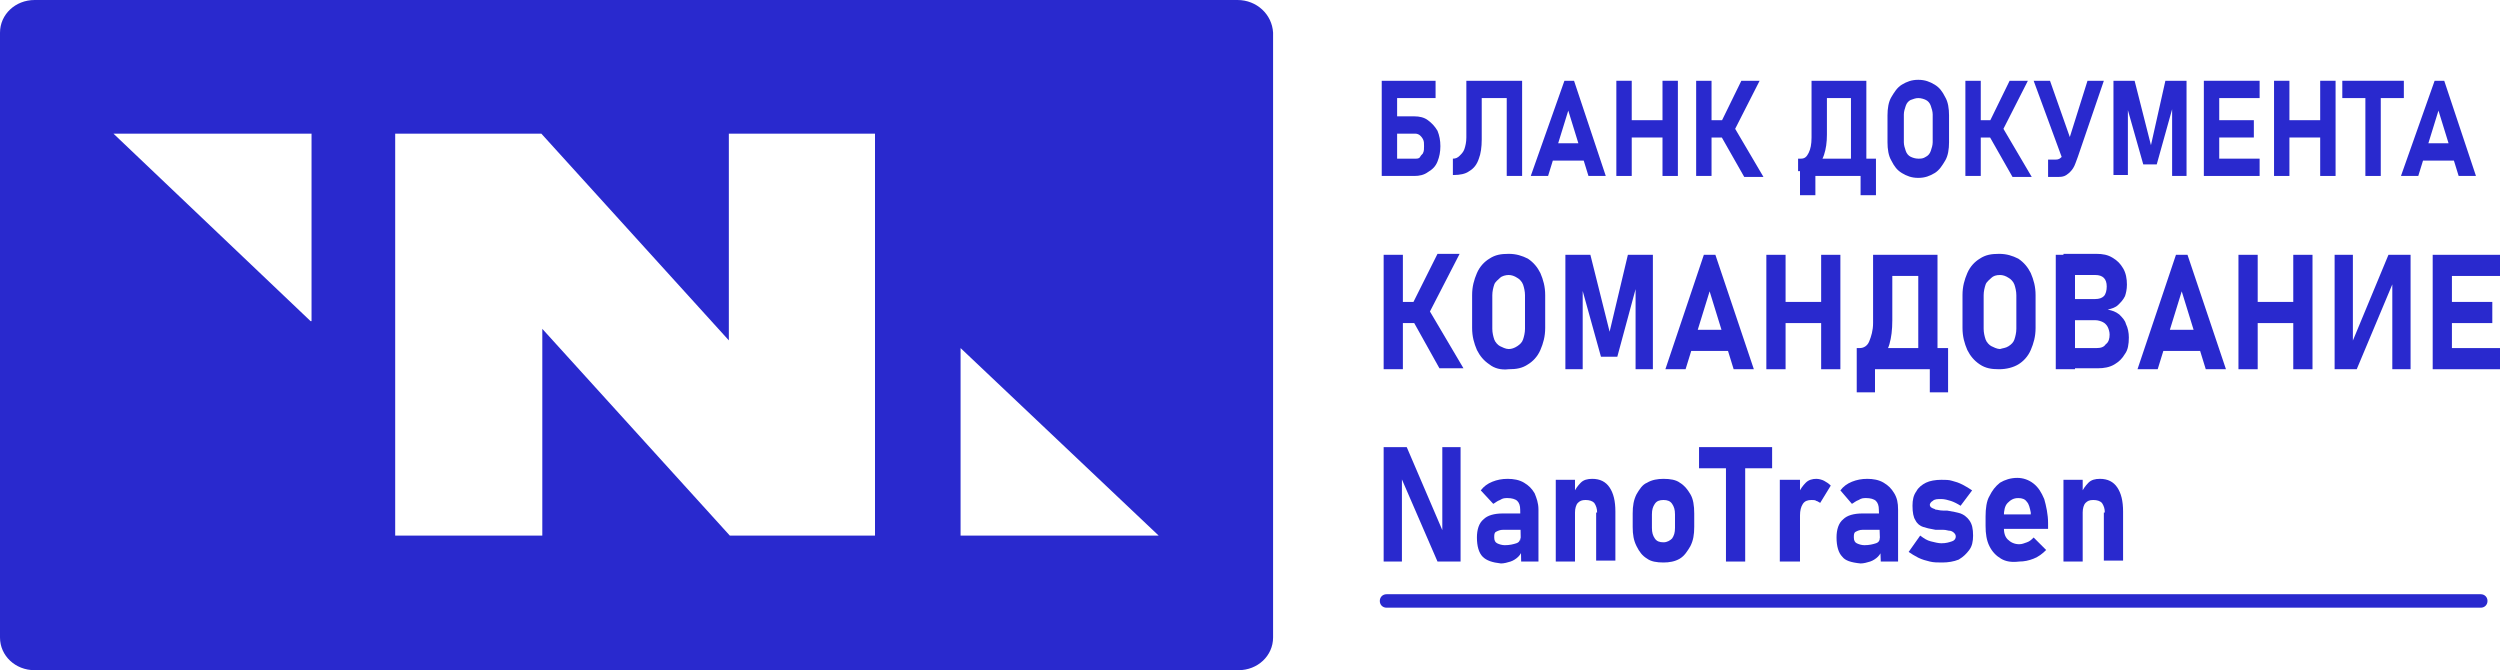
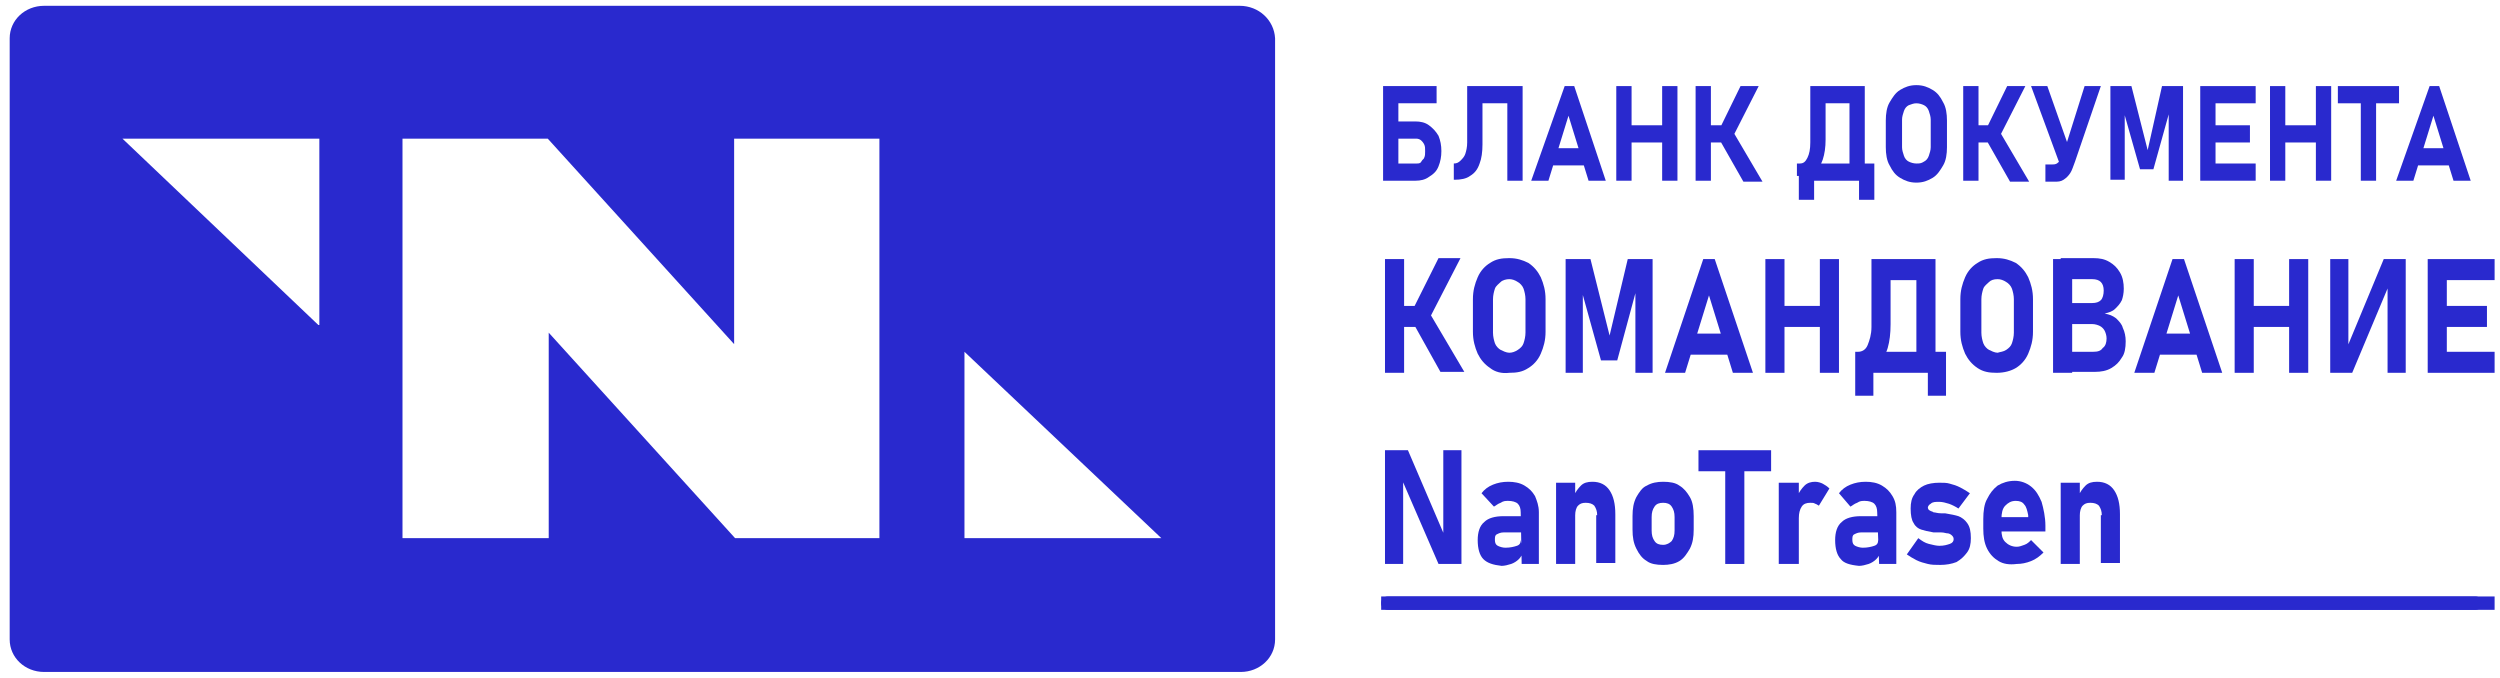
- <svg xmlns="http://www.w3.org/2000/svg" version="1.1" id="Слой_1" x="0px" y="0px" viewBox="0 0 260 69.6" style="enable-background:new 0 0 260 69.6;" xml:space="preserve">
-   <style type="text/css">
+ <svg xmlns="http://www.w3.org/2000/svg" version="1.1" x="0px" y="0px" width="258.2" height="70.0" viewBox="0 0 258.2 70.0" style="enable-background:new 0 0 258.2 70.0;" xml:space="preserve">
+   <style type="text/css" id="style1">
	.st0{fill:#2929CE;}
</style>
-   <path class="st0" d="M128.7,0H3.6C1.6,0,0,1.5,0,3.4v62.9c0,1.9,1.6,3.4,3.6,3.4h125.2c2,0,3.6-1.5,3.6-3.4V3.4  C132.3,1.5,130.7,0,128.7,0z M32.3,33.4L11.8,13.9h20.6V33.4z M91.1,55.7H75.9L56.4,34.2v21.5H41.1V13.9h15.2l19.5,21.5V13.9h15.2  V55.7z M99.9,55.7V36.2l20.6,19.5H99.9z" />
-   <g>
-     <g>
-       <g>
-         <path class="st0" d="M143.7,8.4h1.6v9.9h-1.6V8.4z M144.3,8.4h5v1.8h-5V8.4z M144.4,16.5h2.8c0.2,0,0.4,0,0.5-0.2     s0.3-0.3,0.3-0.4c0.1-0.2,0.1-0.4,0.1-0.7s0-0.5-0.1-0.7c-0.1-0.2-0.2-0.3-0.3-0.4c-0.1-0.1-0.3-0.2-0.5-0.2h-2.8v-1.8h2.7     c0.5,0,1,0.1,1.4,0.4c0.4,0.3,0.7,0.6,1,1.1c0.2,0.5,0.3,1,0.3,1.6c0,0.6-0.1,1.1-0.3,1.6c-0.2,0.5-0.5,0.8-1,1.1     c-0.4,0.3-0.9,0.4-1.4,0.4h-2.7L144.4,16.5L144.4,16.5z" />
-         <path class="st0" d="M151.1,16.5c0.3,0,0.5-0.1,0.7-0.3c0.2-0.2,0.4-0.4,0.5-0.7c0.1-0.3,0.2-0.7,0.2-1.2V8.4h1.6v6.1     c0,0.8-0.1,1.5-0.3,2c-0.2,0.6-0.5,1-1,1.3c-0.4,0.3-1,0.4-1.6,0.4h-0.1V16.5z M153.3,8.4h4v1.8h-4V8.4z M156.7,8.4h1.6v9.9h-1.6     V8.4z" />
-         <path class="st0" d="M162.7,8.4h1l3.3,9.9h-1.8l-2.1-6.8l-2.1,6.8h-1.8L162.7,8.4z M161,14.9h4.6v1.8H161V14.9z" />
-         <path class="st0" d="M168.1,8.4h1.6v9.9h-1.6V8.4z M168.9,12.5h5.1v1.8h-5.1V12.5z M172.9,8.4h1.6v9.9h-1.6V8.4z" />
-         <path class="st0" d="M176.4,8.4h1.6v9.9h-1.6V8.4z M177.2,12.5h3.1v1.8h-3.1V12.5z M178.9,14l1.5-0.7l3,5.1h-2L178.9,14z      M178.9,12.9l2.2-4.5h1.9l-2.9,5.7L178.9,12.9z" />
-         <path class="st0" d="M187.2,16.5h7.4v1.8h-7.4V16.5z M187.2,16.5h1.6v3.8h-1.6V16.5z M187.2,16.5h0.1c0.4,0,0.6-0.2,0.8-0.6     s0.3-0.9,0.3-1.6V8.4h1.6v5.6c0,0.8-0.1,1.5-0.3,2.1c-0.2,0.6-0.5,1-0.9,1.3c-0.4,0.3-0.9,0.4-1.5,0.4h-0.3V16.5z M189.4,8.4h3.8     v1.8h-3.8V8.4z M192.5,8.4h1.6v9.9h-1.6V8.4z M193.5,16.5h1.6v3.8h-1.6V16.5z" />
-         <path class="st0" d="M197.8,18c-0.5-0.3-0.8-0.7-1.1-1.3c-0.3-0.5-0.4-1.2-0.4-1.9V12c0-0.7,0.1-1.4,0.4-1.9     c0.3-0.5,0.6-1,1.1-1.3c0.5-0.3,1-0.5,1.7-0.5s1.2,0.2,1.7,0.5c0.5,0.3,0.8,0.7,1.1,1.3c0.3,0.5,0.4,1.2,0.4,1.9v2.8     c0,0.7-0.1,1.4-0.4,1.9c-0.3,0.5-0.6,1-1.1,1.3c-0.5,0.3-1,0.5-1.7,0.5S198.3,18.3,197.8,18z M200.3,16.3     c0.2-0.1,0.4-0.3,0.5-0.6c0.1-0.3,0.2-0.6,0.2-0.9v-2.9c0-0.3-0.1-0.6-0.2-0.9c-0.1-0.3-0.3-0.5-0.5-0.6     c-0.2-0.1-0.5-0.2-0.8-0.2c-0.3,0-0.5,0.1-0.8,0.2c-0.2,0.1-0.4,0.3-0.5,0.6c-0.1,0.3-0.2,0.6-0.2,0.9v2.9c0,0.3,0.1,0.6,0.2,0.9     c0.1,0.3,0.3,0.5,0.5,0.6c0.2,0.1,0.5,0.2,0.8,0.2C199.8,16.5,200,16.5,200.3,16.3z" />
-         <path class="st0" d="M204.4,8.4h1.6v9.9h-1.6V8.4z M205.1,12.5h3.1v1.8h-3.1V12.5z M206.8,14l1.5-0.7l3,5.1h-2L206.8,14z      M206.8,12.9l2.2-4.5h1.9l-2.9,5.7L206.8,12.9z" />
-         <path class="st0" d="M211.5,8.4h1.7l2.5,7.1l-1,1.6L211.5,8.4z M216.1,16.3c-0.2,0.5-0.3,0.9-0.5,1.2c-0.2,0.3-0.4,0.5-0.7,0.7     c-0.3,0.2-0.6,0.2-0.9,0.2h-1v-1.8h0.7c0.2,0,0.3,0,0.5-0.1c0.1-0.1,0.3-0.2,0.4-0.4c0.1-0.2,0.2-0.4,0.3-0.7l2.2-7h1.7     L216.1,16.3z" />
-         <path class="st0" d="M225.2,8.4h2.2v9.9h-1.5v-7.7l0.1,0.4l-1.7,6.1h-1.4l-1.7-6l0.1-0.6v7.7h-1.5V8.4h2.2l1.7,6.7L225.2,8.4z" />
-         <path class="st0" d="M229.2,8.4h1.6v9.9h-1.6V8.4z M229.8,8.4h5.2v1.8h-5.2V8.4z M229.8,12.5h4.6v1.8h-4.6V12.5z M229.8,16.5h5.2     v1.8h-5.2V16.5z" />
-         <path class="st0" d="M236.5,8.4h1.6v9.9h-1.6V8.4z M237.3,12.5h5.1v1.8h-5.1V12.5z M241.3,8.4h1.6v9.9h-1.6V8.4z" />
-         <path class="st0" d="M243.6,8.4h6.4v1.8h-6.4V8.4z M246,9.2h1.6v9.1H246V9.2z" />
-         <path class="st0" d="M253.2,8.4h1l3.3,9.9h-1.8l-2.1-6.8l-2.1,6.8h-1.8L253.2,8.4z M251.5,14.9h4.6v1.8h-4.6V14.9z" />
-         <path class="st0" d="M143.9,26.5h2v11.9h-2V26.5z M144.7,31.4h3.7v2.2h-3.7V31.4z M146.8,33.1l1.8-0.9l3.6,6.1h-2.5L146.8,33.1z      M146.8,31.8l2.7-5.4h2.3l-3.5,6.8L146.8,31.8z" />
-         <path class="st0" d="M154.9,37.9c-0.6-0.4-1-0.9-1.3-1.5c-0.3-0.7-0.5-1.4-0.5-2.3v-3.4c0-0.9,0.2-1.6,0.5-2.3     c0.3-0.7,0.8-1.2,1.3-1.5c0.6-0.4,1.2-0.5,2-0.5c0.8,0,1.4,0.2,2,0.5c0.6,0.4,1,0.9,1.3,1.5c0.3,0.7,0.5,1.4,0.5,2.3v3.4     c0,0.9-0.2,1.6-0.5,2.3c-0.3,0.7-0.8,1.2-1.3,1.5c-0.6,0.4-1.2,0.5-2,0.5C156.1,38.5,155.4,38.3,154.9,37.9z M157.8,36     c0.3-0.2,0.5-0.4,0.6-0.7c0.1-0.3,0.2-0.7,0.2-1.1v-3.5c0-0.4-0.1-0.8-0.2-1.1c-0.1-0.3-0.4-0.6-0.6-0.7     c-0.3-0.2-0.6-0.3-0.9-0.3s-0.7,0.1-0.9,0.3s-0.5,0.4-0.6,0.7c-0.1,0.3-0.2,0.7-0.2,1.1v3.5c0,0.4,0.1,0.8,0.2,1.1     c0.1,0.3,0.4,0.6,0.6,0.7s0.6,0.3,0.9,0.3S157.5,36.2,157.8,36z" />
-         <path class="st0" d="M169.3,26.5h2.6v11.9h-1.8v-9.2l0.1,0.5l-2,7.4h-1.7l-2-7.2l0.1-0.7v9.2h-1.8V26.5h2.6l2,8L169.3,26.5z" />
-         <path class="st0" d="M177.2,26.5h1.2l4,11.9h-2.1l-2.5-8.1l-2.5,8.1h-2.1L177.2,26.5z M175.1,34.3h5.5v2.2h-5.5V34.3L175.1,34.3z     " />
-         <path class="st0" d="M183.7,26.5h2v11.9h-2V26.5z M184.6,31.4h6.1v2.2h-6.1V31.4z M189.4,26.5h2v11.9h-2V26.5z" />
-         <path class="st0" d="M193.1,36.2h8.9v2.2h-8.9V36.2z M193.1,36.2h1.9v4.6h-1.9V36.2z M193.2,36.2h0.2c0.4,0,0.8-0.2,1-0.7     c0.2-0.5,0.4-1.1,0.4-1.9v-7.1h2v6.8c0,1-0.1,1.8-0.3,2.5c-0.2,0.7-0.6,1.2-1.1,1.6c-0.5,0.4-1.1,0.5-1.8,0.5h-0.3L193.2,36.2     L193.2,36.2z M195.9,26.5h4.5v2.2h-4.5V26.5z M199.5,26.5h2v11.9h-2V26.5z M200.7,36.2h1.9v4.6h-1.9V36.2z" />
-         <path class="st0" d="M205.9,37.9c-0.6-0.4-1-0.9-1.3-1.5c-0.3-0.7-0.5-1.4-0.5-2.3v-3.4c0-0.9,0.2-1.6,0.5-2.3     c0.3-0.7,0.8-1.2,1.3-1.5c0.6-0.4,1.2-0.5,2-0.5c0.8,0,1.4,0.2,2,0.5c0.6,0.4,1,0.9,1.3,1.5c0.3,0.7,0.5,1.4,0.5,2.3v3.4     c0,0.9-0.2,1.6-0.5,2.3c-0.3,0.7-0.8,1.2-1.3,1.5s-1.2,0.5-2,0.5S206.5,38.3,205.9,37.9z M208.9,36c0.3-0.2,0.5-0.4,0.6-0.7     c0.1-0.3,0.2-0.7,0.2-1.1v-3.5c0-0.4-0.1-0.8-0.2-1.1c-0.1-0.3-0.4-0.6-0.6-0.7c-0.3-0.2-0.6-0.3-0.9-0.3c-0.4,0-0.7,0.1-0.9,0.3     s-0.5,0.4-0.6,0.7c-0.1,0.3-0.2,0.7-0.2,1.1v3.5c0,0.4,0.1,0.8,0.2,1.1c0.1,0.3,0.4,0.6,0.6,0.7s0.6,0.3,0.9,0.3     C208.3,36.2,208.6,36.2,208.9,36z" />
-         <path class="st0" d="M213.8,26.5h2v11.9h-2V26.5z M214.7,36.2h3.3c0.5,0,0.8-0.1,1-0.4c0.3-0.2,0.4-0.6,0.4-1v0     c0-0.3-0.1-0.6-0.2-0.8c-0.1-0.2-0.3-0.4-0.5-0.5c-0.2-0.1-0.5-0.2-0.8-0.2h-3.3v-2.2h3.3c0.4,0,0.7-0.1,0.9-0.3     c0.2-0.2,0.3-0.6,0.3-1c0-0.4-0.1-0.7-0.3-0.9c-0.2-0.2-0.5-0.3-0.9-0.3h-3.3v-2.2h3.4c0.7,0,1.2,0.1,1.7,0.4     c0.5,0.3,0.8,0.6,1.1,1.1c0.3,0.5,0.4,1.1,0.4,1.7c0,0.5-0.1,0.9-0.2,1.2c-0.2,0.4-0.4,0.6-0.7,0.9s-0.7,0.4-1.1,0.5     c0.5,0.1,0.8,0.2,1.2,0.5c0.3,0.3,0.6,0.6,0.7,1c0.2,0.4,0.3,0.9,0.3,1.4v0c0,0.7-0.1,1.3-0.4,1.7c-0.3,0.5-0.6,0.8-1.1,1.1     c-0.5,0.3-1.1,0.4-1.7,0.4h-3.5L214.7,36.2L214.7,36.2z" />
-         <path class="st0" d="M226.3,26.5h1.2l4,11.9h-2.1l-2.5-8.1l-2.5,8.1h-2.1L226.3,26.5z M224.2,34.3h5.5v2.2h-5.5V34.3z" />
-         <path class="st0" d="M232.8,26.5h2v11.9h-2V26.5z M233.7,31.4h6.1v2.2h-6.1V31.4z M238.5,26.5h2v11.9h-2V26.5z" />
-         <path class="st0" d="M248.8,38.4v-9.5l0.2,0.2l-3.9,9.3h-2.3V26.5h1.9v9.6l-0.2-0.2l3.9-9.4h2.3v11.9L248.8,38.4L248.8,38.4z" />
-         <path class="st0" d="M253,26.5h2v11.9h-2V26.5z M253.7,26.5h6.3v2.2h-6.3V26.5z M253.7,31.4h5.5v2.2h-5.5V31.4z M253.7,36.2h6.3     v2.2h-6.3V36.2z" />
-         <path class="st0" d="M143.9,46.5h2.4l3.9,9.1l-0.2,0.2v-9.3h1.9v11.9h-2.4l-3.9-9l0.2-0.2v9.2h-1.9V46.5z" />
-         <path class="st0" d="M154.2,57.9c-0.4-0.4-0.6-1.1-0.6-2c0-0.8,0.2-1.5,0.7-1.9c0.4-0.4,1.1-0.6,2-0.6h1.9l0.1,1.7h-2     c-0.3,0-0.5,0.1-0.7,0.2c-0.2,0.1-0.2,0.3-0.2,0.6c0,0.3,0.1,0.5,0.3,0.6c0.2,0.1,0.5,0.2,0.8,0.2c0.5,0,0.9-0.1,1.2-0.2     c0.3-0.1,0.4-0.3,0.4-0.6l0.2,1.2c0,0.3-0.2,0.6-0.4,0.8s-0.5,0.4-0.8,0.5c-0.3,0.1-0.7,0.2-1,0.2     C155.2,58.5,154.6,58.3,154.2,57.9z M158.1,53c0-0.4-0.1-0.7-0.3-0.9c-0.2-0.2-0.6-0.3-1-0.3c-0.3,0-0.5,0-0.8,0.2     c-0.3,0.1-0.5,0.3-0.7,0.4L154,51c0.3-0.4,0.7-0.7,1.2-0.9s1-0.3,1.6-0.3c0.6,0,1.2,0.1,1.7,0.4c0.5,0.3,0.8,0.6,1.1,1.1     c0.2,0.5,0.4,1,0.4,1.7v5.4h-1.8L158.1,53L158.1,53z" />
-         <path class="st0" d="M161.8,49.9h2v8.5h-2V49.9z M166.1,53.3c0-0.4-0.1-0.7-0.3-1c-0.2-0.2-0.5-0.3-0.9-0.3     c-0.4,0-0.6,0.1-0.8,0.3c-0.2,0.2-0.3,0.6-0.3,1l-0.2-1.9c0.2-0.5,0.5-0.9,0.8-1.2c0.3-0.3,0.7-0.4,1.2-0.4     c0.8,0,1.4,0.3,1.8,0.9s0.6,1.4,0.6,2.5v5.1h-2V53.3L166.1,53.3z" />
-         <path class="st0" d="M171.3,58.1c-0.5-0.3-0.8-0.7-1.1-1.3s-0.4-1.2-0.4-2v-1.4c0-0.8,0.1-1.4,0.4-2c0.3-0.5,0.6-1,1.1-1.2     c0.5-0.3,1.1-0.4,1.7-0.4c0.7,0,1.3,0.1,1.7,0.4c0.5,0.3,0.8,0.7,1.1,1.2c0.3,0.5,0.4,1.2,0.4,2v1.4c0,0.8-0.1,1.4-0.4,2     c-0.3,0.5-0.6,1-1.1,1.3s-1.1,0.4-1.7,0.4C172.3,58.5,171.7,58.4,171.3,58.1z M173.9,56c0.2-0.3,0.3-0.6,0.3-1.1v-1.4     c0-0.5-0.1-0.8-0.3-1.1c-0.2-0.3-0.5-0.4-0.9-0.4c-0.4,0-0.7,0.1-0.9,0.4c-0.2,0.3-0.3,0.6-0.3,1.1v1.4c0,0.5,0.1,0.8,0.3,1.1     c0.2,0.3,0.5,0.4,0.9,0.4C173.4,56.4,173.7,56.2,173.9,56z" />
-         <path class="st0" d="M176.7,46.5h7.6v2.2h-7.6L176.7,46.5L176.7,46.5z M179.5,47.5h2v10.9h-2V47.5z" />
-         <path class="st0" d="M185.1,49.9h2.1v8.5h-2.1V49.9z M188.9,52.1c-0.1-0.1-0.3-0.1-0.5-0.1c-0.4,0-0.7,0.1-0.9,0.4     c-0.2,0.3-0.3,0.7-0.3,1.2l-0.2-2.2c0.2-0.5,0.5-0.9,0.8-1.2c0.3-0.3,0.7-0.4,1.1-0.4c0.3,0,0.6,0.1,0.8,0.2s0.5,0.3,0.7,0.5     l-1.1,1.8C189.1,52.2,189,52.1,188.9,52.1z" />
-         <path class="st0" d="M191.6,57.9c-0.4-0.4-0.6-1.1-0.6-2c0-0.8,0.2-1.5,0.7-1.9c0.4-0.4,1.1-0.6,2-0.6h1.9l0.1,1.7h-2     c-0.3,0-0.5,0.1-0.7,0.2c-0.2,0.1-0.2,0.3-0.2,0.6c0,0.3,0.1,0.5,0.3,0.6c0.2,0.1,0.5,0.2,0.8,0.2c0.5,0,0.9-0.1,1.2-0.2     c0.3-0.1,0.4-0.3,0.4-0.6l0.2,1.2c0,0.3-0.2,0.6-0.4,0.8c-0.2,0.2-0.5,0.4-0.8,0.5c-0.3,0.1-0.7,0.2-1,0.2     C192.5,58.5,191.9,58.3,191.6,57.9z M195.4,53c0-0.4-0.1-0.7-0.3-0.9c-0.2-0.2-0.6-0.3-1-0.3c-0.3,0-0.5,0-0.8,0.2     c-0.3,0.1-0.5,0.3-0.7,0.4l-1.2-1.4c0.3-0.4,0.7-0.7,1.2-0.9s1-0.3,1.6-0.3c0.6,0,1.2,0.1,1.7,0.4c0.5,0.3,0.8,0.6,1.1,1.1     s0.4,1,0.4,1.7v5.4h-1.8L195.4,53L195.4,53z" />
-         <path class="st0" d="M200.7,58.4c-0.4-0.1-0.8-0.2-1.2-0.4c-0.4-0.2-0.7-0.4-1-0.6l1.2-1.7c0.4,0.3,0.7,0.5,1.1,0.6     c0.4,0.1,0.8,0.2,1.1,0.2c0.5,0,0.8-0.1,1.1-0.2c0.3-0.1,0.4-0.3,0.4-0.5c0-0.2-0.1-0.3-0.2-0.4c-0.1-0.1-0.3-0.2-0.4-0.2     c-0.2,0-0.4-0.1-0.7-0.1c-0.1,0-0.2,0-0.3,0c-0.1,0-0.2,0-0.3,0c0,0,0,0-0.1,0c0,0,0,0-0.1,0c-0.6-0.1-1-0.2-1.3-0.3     c-0.3-0.1-0.6-0.3-0.8-0.7c-0.2-0.3-0.3-0.8-0.3-1.5c0-0.6,0.1-1.1,0.4-1.5c0.2-0.4,0.6-0.7,1-0.9s1-0.3,1.6-0.3     c0.4,0,0.8,0,1.1,0.1c0.4,0.1,0.7,0.2,1.1,0.4s0.7,0.4,1,0.6l-1.2,1.6c-0.3-0.2-0.7-0.4-1-0.5s-0.7-0.2-1-0.2     c-0.4,0-0.7,0-0.9,0.2c-0.2,0.1-0.3,0.3-0.3,0.4c0,0.1,0.1,0.3,0.2,0.3c0.1,0.1,0.3,0.1,0.4,0.2c0.2,0,0.4,0.1,0.8,0.1     c0,0,0.1,0,0.1,0c0,0,0.1,0,0.1,0c0,0,0,0,0.1,0c0,0,0,0,0.1,0c0.6,0.1,1.1,0.2,1.4,0.3s0.7,0.4,0.9,0.7c0.3,0.4,0.4,0.9,0.4,1.6     c0,0.6-0.1,1.1-0.4,1.5c-0.3,0.4-0.6,0.7-1.1,1c-0.5,0.2-1.1,0.3-1.7,0.3C201.5,58.5,201.1,58.5,200.7,58.4z" />
-         <path class="st0" d="M208.1,58.1c-0.5-0.3-0.9-0.7-1.2-1.3c-0.3-0.6-0.4-1.3-0.4-2.1v-1c0-0.8,0.1-1.6,0.4-2.1     c0.3-0.6,0.6-1,1.1-1.4c0.5-0.3,1.1-0.5,1.8-0.5c0.6,0,1.2,0.2,1.7,0.6c0.5,0.4,0.8,0.9,1.1,1.6c0.2,0.7,0.4,1.6,0.4,2.5v0.6     h-5.1v-1.5h3.3l0-0.2c-0.1-0.5-0.2-0.9-0.4-1.1c-0.2-0.3-0.5-0.4-0.9-0.4c-0.5,0-0.8,0.2-1.1,0.5c-0.3,0.3-0.4,0.8-0.4,1.4v1.1     c0,0.6,0.1,1,0.4,1.3s0.7,0.5,1.2,0.5c0.3,0,0.5-0.1,0.8-0.2c0.3-0.1,0.5-0.3,0.7-0.5l1.3,1.3c-0.4,0.4-0.8,0.7-1.3,0.9     c-0.5,0.2-1,0.3-1.5,0.3C209.2,58.5,208.6,58.4,208.1,58.1z" />
-         <path class="st0" d="M214.6,49.9h2v8.5h-2V49.9z M218.9,53.3c0-0.4-0.1-0.7-0.3-1c-0.2-0.2-0.5-0.3-0.9-0.3     c-0.4,0-0.6,0.1-0.8,0.3c-0.2,0.2-0.3,0.6-0.3,1l-0.2-1.9c0.2-0.5,0.5-0.9,0.8-1.2c0.3-0.3,0.7-0.4,1.2-0.4     c0.8,0,1.4,0.3,1.8,0.9c0.4,0.6,0.6,1.4,0.6,2.5v5.1h-2V53.3z" />
+   <g id="normalized_artwork" transform="translate(1,0.6) scale(0.987088)">
+     <path class="st0" d="M128.7,0H3.6C1.6,0,0,1.5,0,3.4v62.9c0,1.9,1.6,3.4,3.6,3.4h125.2c2,0,3.6-1.5,3.6-3.4V3.4  C132.3,1.5,130.7,0,128.7,0z M32.3,33.4L11.8,13.9h20.6V33.4z M91.1,55.7H75.9L56.4,34.2v21.5H41.1V13.9h15.2l19.5,21.5V13.9h15.2  V55.7z M99.9,55.7V36.2l20.6,19.5H99.9z" id="path1" />
+     <g id="g39">
+       <g id="g38">
+         <g id="g37">
+           <path class="st0" d="M143.7,8.4h1.6v9.9h-1.6V8.4z M144.3,8.4h5v1.8h-5V8.4z M144.4,16.5h2.8c0.2,0,0.4,0,0.5-0.2     s0.3-0.3,0.3-0.4c0.1-0.2,0.1-0.4,0.1-0.7s0-0.5-0.1-0.7c-0.1-0.2-0.2-0.3-0.3-0.4c-0.1-0.1-0.3-0.2-0.5-0.2h-2.8v-1.8h2.7     c0.5,0,1,0.1,1.4,0.4c0.4,0.3,0.7,0.6,1,1.1c0.2,0.5,0.3,1,0.3,1.6c0,0.6-0.1,1.1-0.3,1.6c-0.2,0.5-0.5,0.8-1,1.1     c-0.4,0.3-0.9,0.4-1.4,0.4h-2.7L144.4,16.5L144.4,16.5z" id="path2" />
+           <path class="st0" d="M151.1,16.5c0.3,0,0.5-0.1,0.7-0.3c0.2-0.2,0.4-0.4,0.5-0.7c0.1-0.3,0.2-0.7,0.2-1.2V8.4h1.6v6.1     c0,0.8-0.1,1.5-0.3,2c-0.2,0.6-0.5,1-1,1.3c-0.4,0.3-1,0.4-1.6,0.4h-0.1V16.5z M153.3,8.4h4v1.8h-4V8.4z M156.7,8.4h1.6v9.9h-1.6     V8.4z" id="path3" />
+           <path class="st0" d="M162.7,8.4h1l3.3,9.9h-1.8l-2.1-6.8l-2.1,6.8h-1.8L162.7,8.4z M161,14.9h4.6v1.8H161V14.9z" id="path4" />
+           <path class="st0" d="M168.1,8.4h1.6v9.9h-1.6V8.4z M168.9,12.5h5.1v1.8h-5.1V12.5z M172.9,8.4h1.6v9.9h-1.6V8.4z" id="path5" />
+           <path class="st0" d="M176.4,8.4h1.6v9.9h-1.6V8.4z M177.2,12.5h3.1v1.8h-3.1V12.5z M178.9,14l1.5-0.7l3,5.1h-2L178.9,14z      M178.9,12.9l2.2-4.5h1.9l-2.9,5.7L178.9,12.9z" id="path6" />
+           <path class="st0" d="M187.2,16.5h7.4v1.8h-7.4V16.5z M187.2,16.5h1.6v3.8h-1.6V16.5z M187.2,16.5h0.1c0.4,0,0.6-0.2,0.8-0.6     s0.3-0.9,0.3-1.6V8.4h1.6v5.6c0,0.8-0.1,1.5-0.3,2.1c-0.2,0.6-0.5,1-0.9,1.3c-0.4,0.3-0.9,0.4-1.5,0.4h-0.3V16.5z M189.4,8.4h3.8     v1.8h-3.8V8.4z M192.5,8.4h1.6v9.9h-1.6V8.4z M193.5,16.5h1.6v3.8h-1.6V16.5z" id="path7" />
+           <path class="st0" d="M197.8,18c-0.5-0.3-0.8-0.7-1.1-1.3c-0.3-0.5-0.4-1.2-0.4-1.9V12c0-0.7,0.1-1.4,0.4-1.9     c0.3-0.5,0.6-1,1.1-1.3c0.5-0.3,1-0.5,1.7-0.5s1.2,0.2,1.7,0.5c0.5,0.3,0.8,0.7,1.1,1.3c0.3,0.5,0.4,1.2,0.4,1.9v2.8     c0,0.7-0.1,1.4-0.4,1.9c-0.3,0.5-0.6,1-1.1,1.3c-0.5,0.3-1,0.5-1.7,0.5S198.3,18.3,197.8,18z M200.3,16.3     c0.2-0.1,0.4-0.3,0.5-0.6c0.1-0.3,0.2-0.6,0.2-0.9v-2.9c0-0.3-0.1-0.6-0.2-0.9c-0.1-0.3-0.3-0.5-0.5-0.6     c-0.2-0.1-0.5-0.2-0.8-0.2c-0.3,0-0.5,0.1-0.8,0.2c-0.2,0.1-0.4,0.3-0.5,0.6c-0.1,0.3-0.2,0.6-0.2,0.9v2.9c0,0.3,0.1,0.6,0.2,0.9     c0.1,0.3,0.3,0.5,0.5,0.6c0.2,0.1,0.5,0.2,0.8,0.2C199.8,16.5,200,16.5,200.3,16.3z" id="path8" />
+           <path class="st0" d="M204.4,8.4h1.6v9.9h-1.6V8.4z M205.1,12.5h3.1v1.8h-3.1V12.5z M206.8,14l1.5-0.7l3,5.1h-2L206.8,14z      M206.8,12.9l2.2-4.5h1.9l-2.9,5.7L206.8,12.9z" id="path9" />
+           <path class="st0" d="M211.5,8.4h1.7l2.5,7.1l-1,1.6L211.5,8.4z M216.1,16.3c-0.2,0.5-0.3,0.9-0.5,1.2c-0.2,0.3-0.4,0.5-0.7,0.7     c-0.3,0.2-0.6,0.2-0.9,0.2h-1v-1.8h0.7c0.2,0,0.3,0,0.5-0.1c0.1-0.1,0.3-0.2,0.4-0.4c0.1-0.2,0.2-0.4,0.3-0.7l2.2-7h1.7     L216.1,16.3z" id="path10" />
+           <path class="st0" d="M225.2,8.4h2.2v9.9h-1.5v-7.7l0.1,0.4l-1.7,6.1h-1.4l-1.7-6l0.1-0.6v7.7h-1.5V8.4h2.2l1.7,6.7L225.2,8.4z" id="path11" />
+           <path class="st0" d="M229.2,8.4h1.6v9.9h-1.6V8.4z M229.8,8.4h5.2v1.8h-5.2V8.4z M229.8,12.5h4.6v1.8h-4.6V12.5z M229.8,16.5h5.2     v1.8h-5.2V16.5z" id="path12" />
+           <path class="st0" d="M236.5,8.4h1.6v9.9h-1.6V8.4z M237.3,12.5h5.1v1.8h-5.1V12.5z M241.3,8.4h1.6v9.9h-1.6V8.4z" id="path13" />
+           <path class="st0" d="M243.6,8.4h6.4v1.8h-6.4V8.4z M246,9.2h1.6v9.1H246V9.2z" id="path14" />
+           <path class="st0" d="M253.2,8.4h1l3.3,9.9h-1.8l-2.1-6.8l-2.1,6.8h-1.8L253.2,8.4z M251.5,14.9h4.6v1.8h-4.6V14.9z" id="path15" />
+           <path class="st0" d="M143.9,26.5h2v11.9h-2V26.5z M144.7,31.4h3.7v2.2h-3.7V31.4z M146.8,33.1l1.8-0.9l3.6,6.1h-2.5L146.8,33.1z      M146.8,31.8l2.7-5.4h2.3l-3.5,6.8L146.8,31.8z" id="path16" />
+           <path class="st0" d="M154.9,37.9c-0.6-0.4-1-0.9-1.3-1.5c-0.3-0.7-0.5-1.4-0.5-2.3v-3.4c0-0.9,0.2-1.6,0.5-2.3     c0.3-0.7,0.8-1.2,1.3-1.5c0.6-0.4,1.2-0.5,2-0.5c0.8,0,1.4,0.2,2,0.5c0.6,0.4,1,0.9,1.3,1.5c0.3,0.7,0.5,1.4,0.5,2.3v3.4     c0,0.9-0.2,1.6-0.5,2.3c-0.3,0.7-0.8,1.2-1.3,1.5c-0.6,0.4-1.2,0.5-2,0.5C156.1,38.5,155.4,38.3,154.9,37.9z M157.8,36     c0.3-0.2,0.5-0.4,0.6-0.7c0.1-0.3,0.2-0.7,0.2-1.1v-3.5c0-0.4-0.1-0.8-0.2-1.1c-0.1-0.3-0.4-0.6-0.6-0.7     c-0.3-0.2-0.6-0.3-0.9-0.3s-0.7,0.1-0.9,0.3s-0.5,0.4-0.6,0.7c-0.1,0.3-0.2,0.7-0.2,1.1v3.5c0,0.4,0.1,0.8,0.2,1.1     c0.1,0.3,0.4,0.6,0.6,0.7s0.6,0.3,0.9,0.3S157.5,36.2,157.8,36z" id="path17" />
+           <path class="st0" d="M169.3,26.5h2.6v11.9h-1.8v-9.2l0.1,0.5l-2,7.4h-1.7l-2-7.2l0.1-0.7v9.2h-1.8V26.5h2.6l2,8L169.3,26.5z" id="path18" />
+           <path class="st0" d="M177.2,26.5h1.2l4,11.9h-2.1l-2.5-8.1l-2.5,8.1h-2.1L177.2,26.5z M175.1,34.3h5.5v2.2h-5.5V34.3L175.1,34.3z     " id="path19" />
+           <path class="st0" d="M183.7,26.5h2v11.9h-2V26.5z M184.6,31.4h6.1v2.2h-6.1V31.4z M189.4,26.5h2v11.9h-2V26.5z" id="path20" />
+           <path class="st0" d="M193.1,36.2h8.9v2.2h-8.9V36.2z M193.1,36.2h1.9v4.6h-1.9V36.2z M193.2,36.2h0.2c0.4,0,0.8-0.2,1-0.7     c0.2-0.5,0.4-1.1,0.4-1.9v-7.1h2v6.8c0,1-0.1,1.8-0.3,2.5c-0.2,0.7-0.6,1.2-1.1,1.6c-0.5,0.4-1.1,0.5-1.8,0.5h-0.3L193.2,36.2     L193.2,36.2z M195.9,26.5h4.5v2.2h-4.5V26.5z M199.5,26.5h2v11.9h-2V26.5z M200.7,36.2h1.9v4.6h-1.9V36.2z" id="path21" />
+           <path class="st0" d="M205.9,37.9c-0.6-0.4-1-0.9-1.3-1.5c-0.3-0.7-0.5-1.4-0.5-2.3v-3.4c0-0.9,0.2-1.6,0.5-2.3     c0.3-0.7,0.8-1.2,1.3-1.5c0.6-0.4,1.2-0.5,2-0.5c0.8,0,1.4,0.2,2,0.5c0.6,0.4,1,0.9,1.3,1.5c0.3,0.7,0.5,1.4,0.5,2.3v3.4     c0,0.9-0.2,1.6-0.5,2.3c-0.3,0.7-0.8,1.2-1.3,1.5s-1.2,0.5-2,0.5S206.5,38.3,205.9,37.9z M208.9,36c0.3-0.2,0.5-0.4,0.6-0.7     c0.1-0.3,0.2-0.7,0.2-1.1v-3.5c0-0.4-0.1-0.8-0.2-1.1c-0.1-0.3-0.4-0.6-0.6-0.7c-0.3-0.2-0.6-0.3-0.9-0.3c-0.4,0-0.7,0.1-0.9,0.3     s-0.5,0.4-0.6,0.7c-0.1,0.3-0.2,0.7-0.2,1.1v3.5c0,0.4,0.1,0.8,0.2,1.1c0.1,0.3,0.4,0.6,0.6,0.7s0.6,0.3,0.9,0.3     C208.3,36.2,208.6,36.2,208.9,36z" id="path22" />
+           <path class="st0" d="M213.8,26.5h2v11.9h-2V26.5z M214.7,36.2h3.3c0.5,0,0.8-0.1,1-0.4c0.3-0.2,0.4-0.6,0.4-1v0     c0-0.3-0.1-0.6-0.2-0.8c-0.1-0.2-0.3-0.4-0.5-0.5c-0.2-0.1-0.5-0.2-0.8-0.2h-3.3v-2.2h3.3c0.4,0,0.7-0.1,0.9-0.3     c0.2-0.2,0.3-0.6,0.3-1c0-0.4-0.1-0.7-0.3-0.9c-0.2-0.2-0.5-0.3-0.9-0.3h-3.3v-2.2h3.4c0.7,0,1.2,0.1,1.7,0.4     c0.5,0.3,0.8,0.6,1.1,1.1c0.3,0.5,0.4,1.1,0.4,1.7c0,0.5-0.1,0.9-0.2,1.2c-0.2,0.4-0.4,0.6-0.7,0.9s-0.7,0.4-1.1,0.5     c0.5,0.1,0.8,0.2,1.2,0.5c0.3,0.3,0.6,0.6,0.7,1c0.2,0.4,0.3,0.9,0.3,1.4v0c0,0.7-0.1,1.3-0.4,1.7c-0.3,0.5-0.6,0.8-1.1,1.1     c-0.5,0.3-1.1,0.4-1.7,0.4h-3.5L214.7,36.2L214.7,36.2z" id="path23" />
+           <path class="st0" d="M226.3,26.5h1.2l4,11.9h-2.1l-2.5-8.1l-2.5,8.1h-2.1L226.3,26.5z M224.2,34.3h5.5v2.2h-5.5V34.3z" id="path24" />
+           <path class="st0" d="M232.8,26.5h2v11.9h-2V26.5z M233.7,31.4h6.1v2.2h-6.1V31.4z M238.5,26.5h2v11.9h-2V26.5z" id="path25" />
+           <path class="st0" d="M248.8,38.4v-9.5l0.2,0.2l-3.9,9.3h-2.3V26.5h1.9v9.6l-0.2-0.2l3.9-9.4h2.3v11.9L248.8,38.4L248.8,38.4z" id="path26" />
+           <path class="st0" d="M253,26.5h2v11.9h-2V26.5z M253.7,26.5h6.3v2.2h-6.3V26.5z M253.7,31.4h5.5v2.2h-5.5V31.4z M253.7,36.2h6.3     v2.2h-6.3V36.2z" id="path27" />
+           <path class="st0" d="M143.9,46.5h2.4l3.9,9.1l-0.2,0.2v-9.3h1.9v11.9h-2.4l-3.9-9l0.2-0.2v9.2h-1.9V46.5z" id="path28" />
+           <path class="st0" d="M154.2,57.9c-0.4-0.4-0.6-1.1-0.6-2c0-0.8,0.2-1.5,0.7-1.9c0.4-0.4,1.1-0.6,2-0.6h1.9l0.1,1.7h-2     c-0.3,0-0.5,0.1-0.7,0.2c-0.2,0.1-0.2,0.3-0.2,0.6c0,0.3,0.1,0.5,0.3,0.6c0.2,0.1,0.5,0.2,0.8,0.2c0.5,0,0.9-0.1,1.2-0.2     c0.3-0.1,0.4-0.3,0.4-0.6l0.2,1.2c0,0.3-0.2,0.6-0.4,0.8s-0.5,0.4-0.8,0.5c-0.3,0.1-0.7,0.2-1,0.2     C155.2,58.5,154.6,58.3,154.2,57.9z M158.1,53c0-0.4-0.1-0.7-0.3-0.9c-0.2-0.2-0.6-0.3-1-0.3c-0.3,0-0.5,0-0.8,0.2     c-0.3,0.1-0.5,0.3-0.7,0.4L154,51c0.3-0.4,0.7-0.7,1.2-0.9s1-0.3,1.6-0.3c0.6,0,1.2,0.1,1.7,0.4c0.5,0.3,0.8,0.6,1.1,1.1     c0.2,0.5,0.4,1,0.4,1.7v5.4h-1.8L158.1,53L158.1,53z" id="path29" />
+           <path class="st0" d="M161.8,49.9h2v8.5h-2V49.9z M166.1,53.3c0-0.4-0.1-0.7-0.3-1c-0.2-0.2-0.5-0.3-0.9-0.3     c-0.4,0-0.6,0.1-0.8,0.3c-0.2,0.2-0.3,0.6-0.3,1l-0.2-1.9c0.2-0.5,0.5-0.9,0.8-1.2c0.3-0.3,0.7-0.4,1.2-0.4     c0.8,0,1.4,0.3,1.8,0.9s0.6,1.4,0.6,2.5v5.1h-2V53.3L166.1,53.3z" id="path30" />
+           <path class="st0" d="M171.3,58.1c-0.5-0.3-0.8-0.7-1.1-1.3s-0.4-1.2-0.4-2v-1.4c0-0.8,0.1-1.4,0.4-2c0.3-0.5,0.6-1,1.1-1.2     c0.5-0.3,1.1-0.4,1.7-0.4c0.7,0,1.3,0.1,1.7,0.4c0.5,0.3,0.8,0.7,1.1,1.2c0.3,0.5,0.4,1.2,0.4,2v1.4c0,0.8-0.1,1.4-0.4,2     c-0.3,0.5-0.6,1-1.1,1.3s-1.1,0.4-1.7,0.4C172.3,58.5,171.7,58.4,171.3,58.1z M173.9,56c0.2-0.3,0.3-0.6,0.3-1.1v-1.4     c0-0.5-0.1-0.8-0.3-1.1c-0.2-0.3-0.5-0.4-0.9-0.4c-0.4,0-0.7,0.1-0.9,0.4c-0.2,0.3-0.3,0.6-0.3,1.1v1.4c0,0.5,0.1,0.8,0.3,1.1     c0.2,0.3,0.5,0.4,0.9,0.4C173.4,56.4,173.7,56.2,173.9,56z" id="path31" />
+           <path class="st0" d="M176.7,46.5h7.6v2.2h-7.6L176.7,46.5L176.7,46.5z M179.5,47.5h2v10.9h-2V47.5z" id="path32" />
+           <path class="st0" d="M185.1,49.9h2.1v8.5h-2.1V49.9z M188.9,52.1c-0.1-0.1-0.3-0.1-0.5-0.1c-0.4,0-0.7,0.1-0.9,0.4     c-0.2,0.3-0.3,0.7-0.3,1.2l-0.2-2.2c0.2-0.5,0.5-0.9,0.8-1.2c0.3-0.3,0.7-0.4,1.1-0.4c0.3,0,0.6,0.1,0.8,0.2s0.5,0.3,0.7,0.5     l-1.1,1.8C189.1,52.2,189,52.1,188.9,52.1z" id="path33" />
+           <path class="st0" d="M191.6,57.9c-0.4-0.4-0.6-1.1-0.6-2c0-0.8,0.2-1.5,0.7-1.9c0.4-0.4,1.1-0.6,2-0.6h1.9l0.1,1.7h-2     c-0.3,0-0.5,0.1-0.7,0.2c-0.2,0.1-0.2,0.3-0.2,0.6c0,0.3,0.1,0.5,0.3,0.6c0.2,0.1,0.5,0.2,0.8,0.2c0.5,0,0.9-0.1,1.2-0.2     c0.3-0.1,0.4-0.3,0.4-0.6l0.2,1.2c0,0.3-0.2,0.6-0.4,0.8c-0.2,0.2-0.5,0.4-0.8,0.5c-0.3,0.1-0.7,0.2-1,0.2     C192.5,58.5,191.9,58.3,191.6,57.9z M195.4,53c0-0.4-0.1-0.7-0.3-0.9c-0.2-0.2-0.6-0.3-1-0.3c-0.3,0-0.5,0-0.8,0.2     c-0.3,0.1-0.5,0.3-0.7,0.4l-1.2-1.4c0.3-0.4,0.7-0.7,1.2-0.9s1-0.3,1.6-0.3c0.6,0,1.2,0.1,1.7,0.4c0.5,0.3,0.8,0.6,1.1,1.1     s0.4,1,0.4,1.7v5.4h-1.8L195.4,53L195.4,53z" id="path34" />
+           <path class="st0" d="M200.7,58.4c-0.4-0.1-0.8-0.2-1.2-0.4c-0.4-0.2-0.7-0.4-1-0.6l1.2-1.7c0.4,0.3,0.7,0.5,1.1,0.6     c0.4,0.1,0.8,0.2,1.1,0.2c0.5,0,0.8-0.1,1.1-0.2c0.3-0.1,0.4-0.3,0.4-0.5c0-0.2-0.1-0.3-0.2-0.4c-0.1-0.1-0.3-0.2-0.4-0.2     c-0.2,0-0.4-0.1-0.7-0.1c-0.1,0-0.2,0-0.3,0c-0.1,0-0.2,0-0.3,0c0,0,0,0-0.1,0c0,0,0,0-0.1,0c-0.6-0.1-1-0.2-1.3-0.3     c-0.3-0.1-0.6-0.3-0.8-0.7c-0.2-0.3-0.3-0.8-0.3-1.5c0-0.6,0.1-1.1,0.4-1.5c0.2-0.4,0.6-0.7,1-0.9s1-0.3,1.6-0.3     c0.4,0,0.8,0,1.1,0.1c0.4,0.1,0.7,0.2,1.1,0.4s0.7,0.4,1,0.6l-1.2,1.6c-0.3-0.2-0.7-0.4-1-0.5s-0.7-0.2-1-0.2     c-0.4,0-0.7,0-0.9,0.2c-0.2,0.1-0.3,0.3-0.3,0.4c0,0.1,0.1,0.3,0.2,0.3c0.1,0.1,0.3,0.1,0.4,0.2c0.2,0,0.4,0.1,0.8,0.1     c0,0,0.1,0,0.1,0c0,0,0.1,0,0.1,0c0,0,0,0,0.1,0c0,0,0,0,0.1,0c0.6,0.1,1.1,0.2,1.4,0.3s0.7,0.4,0.9,0.7c0.3,0.4,0.4,0.9,0.4,1.6     c0,0.6-0.1,1.1-0.4,1.5c-0.3,0.4-0.6,0.7-1.1,1c-0.5,0.2-1.1,0.3-1.7,0.3C201.5,58.5,201.1,58.5,200.7,58.4z" id="path35" />
+           <path class="st0" d="M208.1,58.1c-0.5-0.3-0.9-0.7-1.2-1.3c-0.3-0.6-0.4-1.3-0.4-2.1v-1c0-0.8,0.1-1.6,0.4-2.1     c0.3-0.6,0.6-1,1.1-1.4c0.5-0.3,1.1-0.5,1.8-0.5c0.6,0,1.2,0.2,1.7,0.6c0.5,0.4,0.8,0.9,1.1,1.6c0.2,0.7,0.4,1.6,0.4,2.5v0.6     h-5.1v-1.5h3.3l0-0.2c-0.1-0.5-0.2-0.9-0.4-1.1c-0.2-0.3-0.5-0.4-0.9-0.4c-0.5,0-0.8,0.2-1.1,0.5c-0.3,0.3-0.4,0.8-0.4,1.4v1.1     c0,0.6,0.1,1,0.4,1.3s0.7,0.5,1.2,0.5c0.3,0,0.5-0.1,0.8-0.2c0.3-0.1,0.5-0.3,0.7-0.5l1.3,1.3c-0.4,0.4-0.8,0.7-1.3,0.9     c-0.5,0.2-1,0.3-1.5,0.3C209.2,58.5,208.6,58.4,208.1,58.1z" id="path36" />
+           <path class="st0" d="M214.6,49.9h2v8.5h-2V49.9z M218.9,53.3c0-0.4-0.1-0.7-0.3-1c-0.2-0.2-0.5-0.3-0.9-0.3     c-0.4,0-0.6,0.1-0.8,0.3c-0.2,0.2-0.3,0.6-0.3,1l-0.2-1.9c0.2-0.5,0.5-0.9,0.8-1.2c0.3-0.3,0.7-0.4,1.2-0.4     c0.8,0,1.4,0.3,1.8,0.9c0.4,0.6,0.6,1.4,0.6,2.5v5.1h-2V53.3z" id="path37" />
+         </g>
      </g>
+       <path class="st0" d="M258,63.2H144.2c-0.4,0-0.7-0.3-0.7-0.7l0,0c0-0.4,0.3-0.7,0.7-0.7H258c0.4,0,0.7,0.3,0.7,0.7l0,0   C258.7,62.9,258.4,63.2,258,63.2z" id="path38" />
    </g>
-     <path class="st0" d="M258,63.2H144.2c-0.4,0-0.7-0.3-0.7-0.7l0,0c0-0.4,0.3-0.7,0.7-0.7H258c0.4,0,0.7,0.3,0.7,0.7l0,0   C258.7,62.9,258.4,63.2,258,63.2z" />
  </g>
+   <rect id="normalized_rule_extension" x="142.647" y="61.602" width="114.996" height="1.382" fill="#2929CE" />
</svg>
